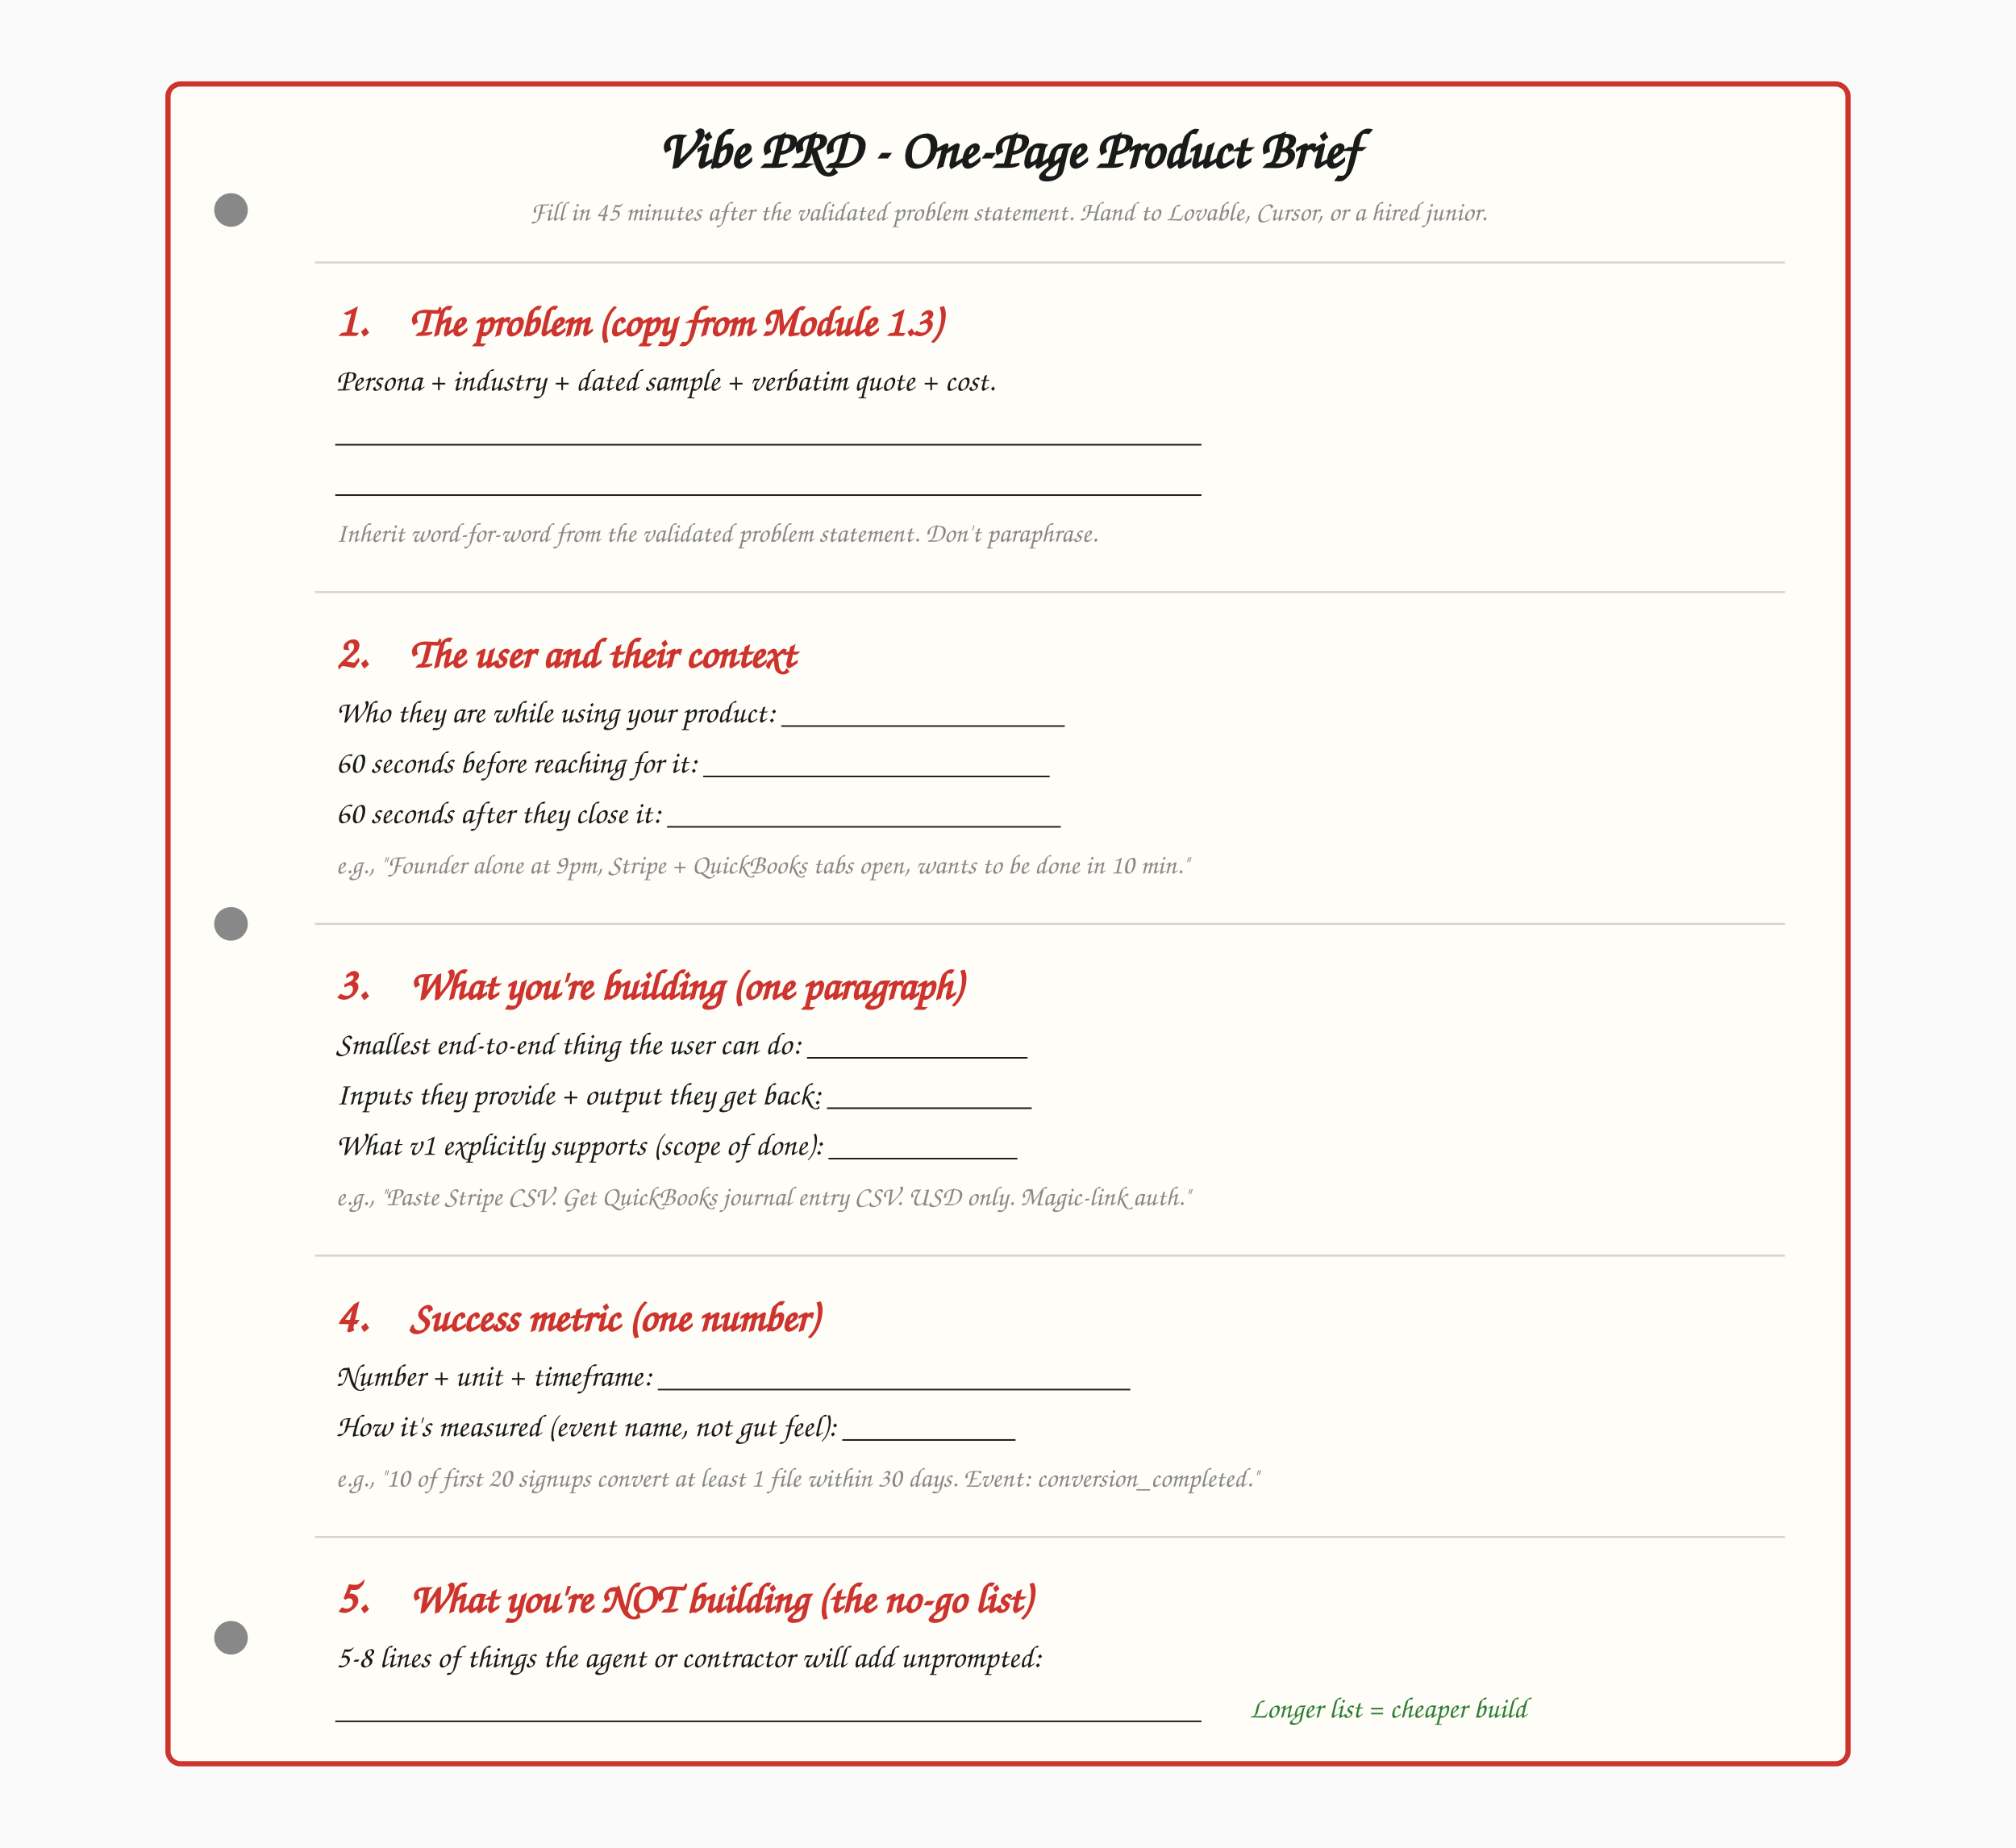
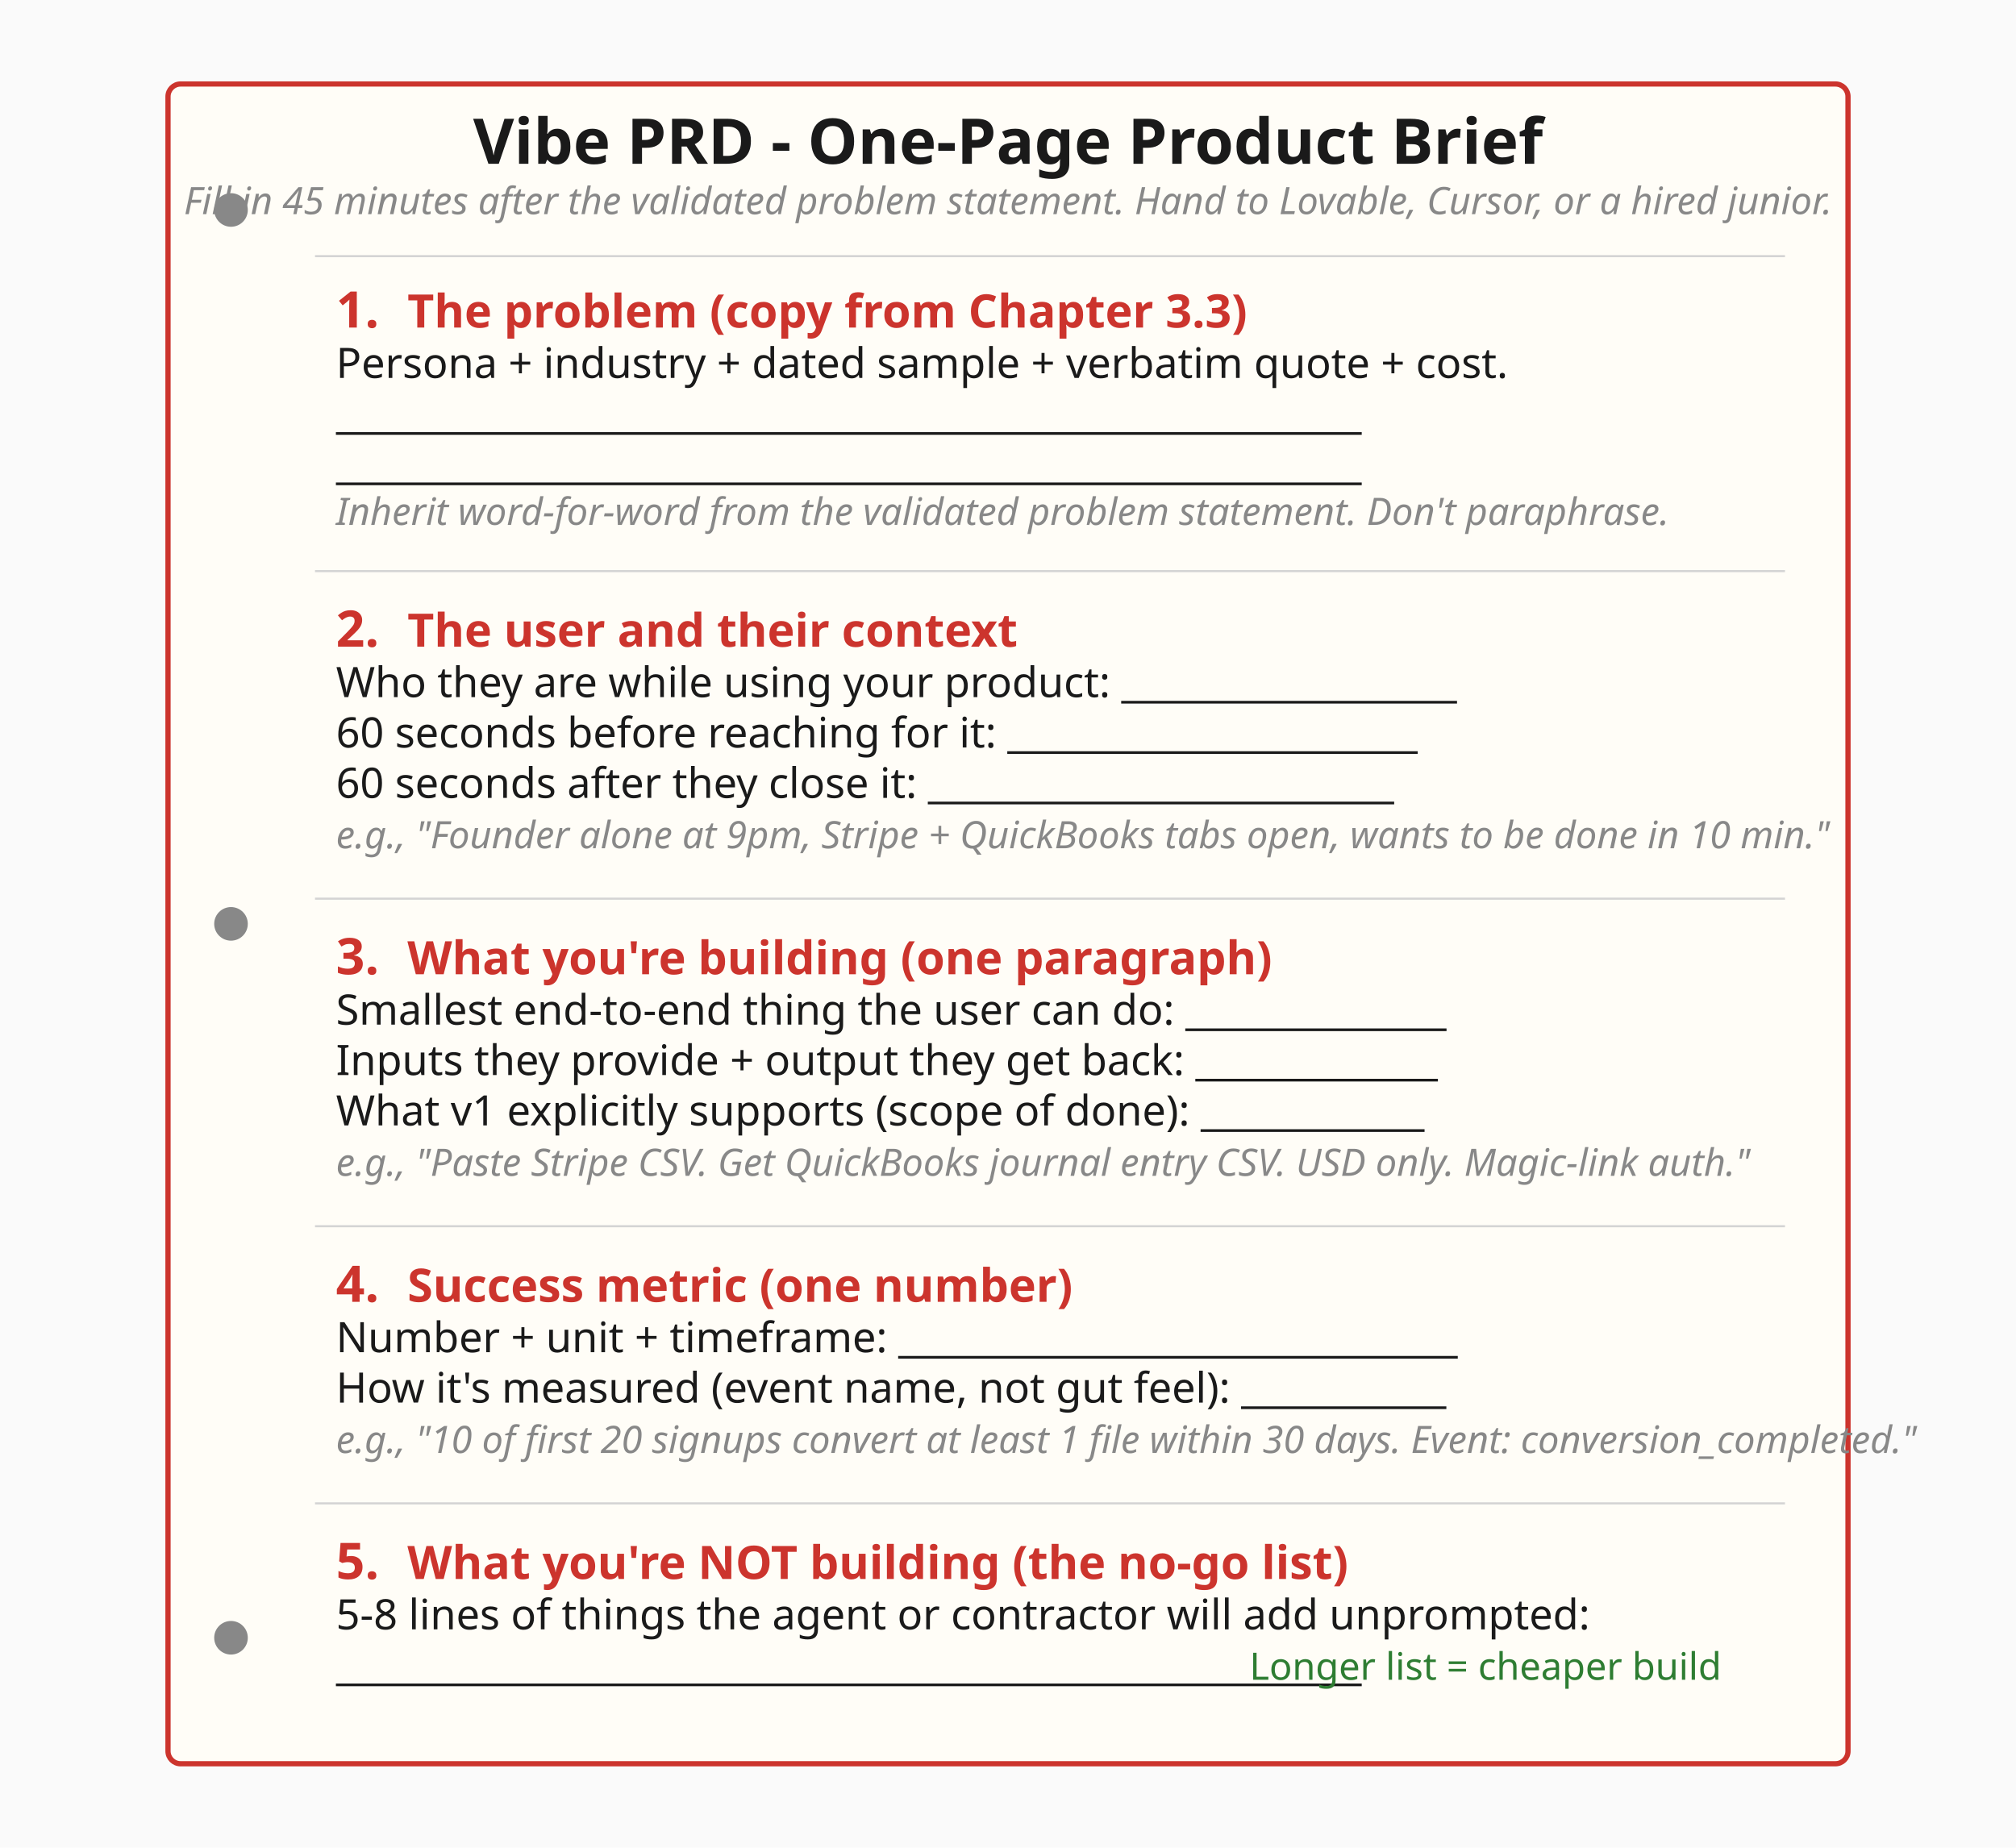
- <svg xmlns="http://www.w3.org/2000/svg" viewBox="0 0 960 880" role="img" aria-label="One-page Vibe PRD template. A notebook page with five labeled sections: the problem (from Module 1.3), the user and their context, what you're building, success metric, what you're NOT building.">
+ <svg xmlns="http://www.w3.org/2000/svg" viewBox="0 0 960 880" role="img" aria-label="One-page Vibe PRD template. A notebook page with five labeled sections: the problem (from Chapter 3.3), the user and their context, what you're building, success metric, what you're NOT building.">
  <defs>
    <style>
-       .h { font-family: "Patrick Hand", "Caveat", "Comic Sans MS", cursive; }
+       .sans { font-family: "Segoe UI", system-ui, -apple-system, sans-serif; }
      .page { fill: #fffdf7; stroke: #cc342d; stroke-width: 2.5; }
      .holes { fill: #888; }
      .line { stroke: #d4d4d4; stroke-width: 1; }
-       .stitle { font-size: 20px; font-weight: bold; fill: #cc342d; }
-       .snum { font-size: 22px; font-weight: bold; fill: #cc342d; }
-       .body { font-size: 15px; fill: #1a1a1a; }
-       .hint { font-size: 13px; fill: #888; font-style: italic; }
-       .header { font-size: 26px; fill: #1a1a1a; font-weight: bold; }
-       .footer { font-size: 14px; fill: #2e7d32; }
+       .stitle { font-size: 22px; font-weight: bold; fill: #cc342d; }
+       .snum { font-size: 24px; font-weight: bold; fill: #cc342d; }
+       .body { font-size: 20px; fill: #1a1a1a; }
+       .hint { font-size: 18px; fill: #888; font-style: italic; }
+       .header { font-size: 30px; fill: #1a1a1a; font-weight: bold; }
+       .footer { font-size: 18px; fill: #2e7d32; }
    </style>
  </defs>
  <rect width="960" height="880" fill="#fafafa" />
  <rect x="80" y="40" width="800" height="800" rx="6" class="page" />
  <circle cx="110" cy="100" r="8" class="holes" />
  <circle cx="110" cy="440" r="8" class="holes" />
  <circle cx="110" cy="780" r="8" class="holes" />
-   <text x="480" y="80" text-anchor="middle" class="h header">Vibe PRD - One-Page Product Brief</text>
-   <text x="480" y="105" text-anchor="middle" class="h hint">Fill in 45 minutes after the validated problem statement. Hand to Lovable, Cursor, or a hired junior.</text>
-   <line x1="150" y1="125" x2="850" y2="125" class="line" />
-   <text x="160" y="160" class="h snum">1.</text>
-   <text x="195" y="160" class="h stitle">The problem (copy from Module 1.3)</text>
-   <text x="160" y="186" class="h body">Persona + industry + dated sample + verbatim quote + cost.</text>
-   <text x="160" y="210" class="h body">_______________________________________________________</text>
-   <text x="160" y="234" class="h body">_______________________________________________________</text>
-   <text x="160" y="258" class="h hint">Inherit word-for-word from the validated problem statement. Don't paraphrase.</text>
-   <line x1="150" y1="282" x2="850" y2="282" class="line" />
-   <text x="160" y="318" class="h snum">2.</text>
-   <text x="195" y="318" class="h stitle">The user and their context</text>
-   <text x="160" y="344" class="h body">Who they are while using your product: __________________</text>
-   <text x="160" y="368" class="h body">60 seconds before reaching for it: ______________________</text>
-   <text x="160" y="392" class="h body">60 seconds after they close it: _________________________</text>
-   <text x="160" y="416" class="h hint">e.g., "Founder alone at 9pm, Stripe + QuickBooks tabs open, wants to be done in 10 min."</text>
-   <line x1="150" y1="440" x2="850" y2="440" class="line" />
-   <text x="160" y="476" class="h snum">3.</text>
-   <text x="195" y="476" class="h stitle">What you're building (one paragraph)</text>
-   <text x="160" y="502" class="h body">Smallest end-to-end thing the user can do: ______________</text>
-   <text x="160" y="526" class="h body">Inputs they provide + output they get back: _____________</text>
-   <text x="160" y="550" class="h body">What v1 explicitly supports (scope of done): ____________</text>
-   <text x="160" y="574" class="h hint">e.g., "Paste Stripe CSV. Get QuickBooks journal entry CSV. USD only. Magic-link auth."</text>
-   <line x1="150" y1="598" x2="850" y2="598" class="line" />
-   <text x="160" y="634" class="h snum">4.</text>
-   <text x="195" y="634" class="h stitle">Success metric (one number)</text>
-   <text x="160" y="660" class="h body">Number + unit + timeframe: ______________________________</text>
-   <text x="160" y="684" class="h body">How it's measured (event name, not gut feel): ___________</text>
-   <text x="160" y="708" class="h hint">e.g., "10 of first 20 signups convert at least 1 file within 30 days. Event: conversion_completed."</text>
-   <line x1="150" y1="732" x2="850" y2="732" class="line" />
-   <text x="160" y="768" class="h snum">5.</text>
-   <text x="195" y="768" class="h stitle">What you're NOT building (the no-go list)</text>
-   <text x="160" y="794" class="h body">5-8 lines of things the agent or contractor will add unprompted:</text>
-   <text x="160" y="818" class="h body">_______________________________________________________</text>
-   <text x="595" y="818" class="h footer">Longer list = cheaper build</text>
+   <text x="480" y="78" text-anchor="middle" class="sans header">Vibe PRD - One-Page Product Brief</text>
+   <text x="480" y="102" text-anchor="middle" class="sans hint">Fill in 45 minutes after the validated problem statement. Hand to Lovable, Cursor, or a hired junior.</text>
+   <line x1="150" y1="122" x2="850" y2="122" class="line" />
+   <text x="160" y="156" class="sans snum">1.</text>
+   <text x="194" y="156" class="sans stitle">The problem (copy from Chapter 3.3)</text>
+   <text x="160" y="180" class="sans body">Persona + industry + dated sample + verbatim quote + cost.</text>
+   <text x="160" y="204" class="sans body">_______________________________________________________</text>
+   <text x="160" y="228" class="sans body">_______________________________________________________</text>
+   <text x="160" y="250" class="sans hint">Inherit word-for-word from the validated problem statement. Don't paraphrase.</text>
+   <line x1="150" y1="272" x2="850" y2="272" class="line" />
+   <text x="160" y="308" class="sans snum">2.</text>
+   <text x="194" y="308" class="sans stitle">The user and their context</text>
+   <text x="160" y="332" class="sans body">Who they are while using your product: __________________</text>
+   <text x="160" y="356" class="sans body">60 seconds before reaching for it: ______________________</text>
+   <text x="160" y="380" class="sans body">60 seconds after they close it: _________________________</text>
+   <text x="160" y="404" class="sans hint">e.g., "Founder alone at 9pm, Stripe + QuickBooks tabs open, wants to be done in 10 min."</text>
+   <line x1="150" y1="428" x2="850" y2="428" class="line" />
+   <text x="160" y="464" class="sans snum">3.</text>
+   <text x="194" y="464" class="sans stitle">What you're building (one paragraph)</text>
+   <text x="160" y="488" class="sans body">Smallest end-to-end thing the user can do: ______________</text>
+   <text x="160" y="512" class="sans body">Inputs they provide + output they get back: _____________</text>
+   <text x="160" y="536" class="sans body">What v1 explicitly supports (scope of done): ____________</text>
+   <text x="160" y="560" class="sans hint">e.g., "Paste Stripe CSV. Get QuickBooks journal entry CSV. USD only. Magic-link auth."</text>
+   <line x1="150" y1="584" x2="850" y2="584" class="line" />
+   <text x="160" y="620" class="sans snum">4.</text>
+   <text x="194" y="620" class="sans stitle">Success metric (one number)</text>
+   <text x="160" y="644" class="sans body">Number + unit + timeframe: ______________________________</text>
+   <text x="160" y="668" class="sans body">How it's measured (event name, not gut feel): ___________</text>
+   <text x="160" y="692" class="sans hint">e.g., "10 of first 20 signups convert at least 1 file within 30 days. Event: conversion_completed."</text>
+   <line x1="150" y1="716" x2="850" y2="716" class="line" />
+   <text x="160" y="752" class="sans snum">5.</text>
+   <text x="194" y="752" class="sans stitle">What you're NOT building (the no-go list)</text>
+   <text x="160" y="776" class="sans body">5-8 lines of things the agent or contractor will add unprompted:</text>
+   <text x="160" y="800" class="sans body">_______________________________________________________</text>
+   <text x="595" y="800" class="sans footer">Longer list = cheaper build</text>
</svg>
